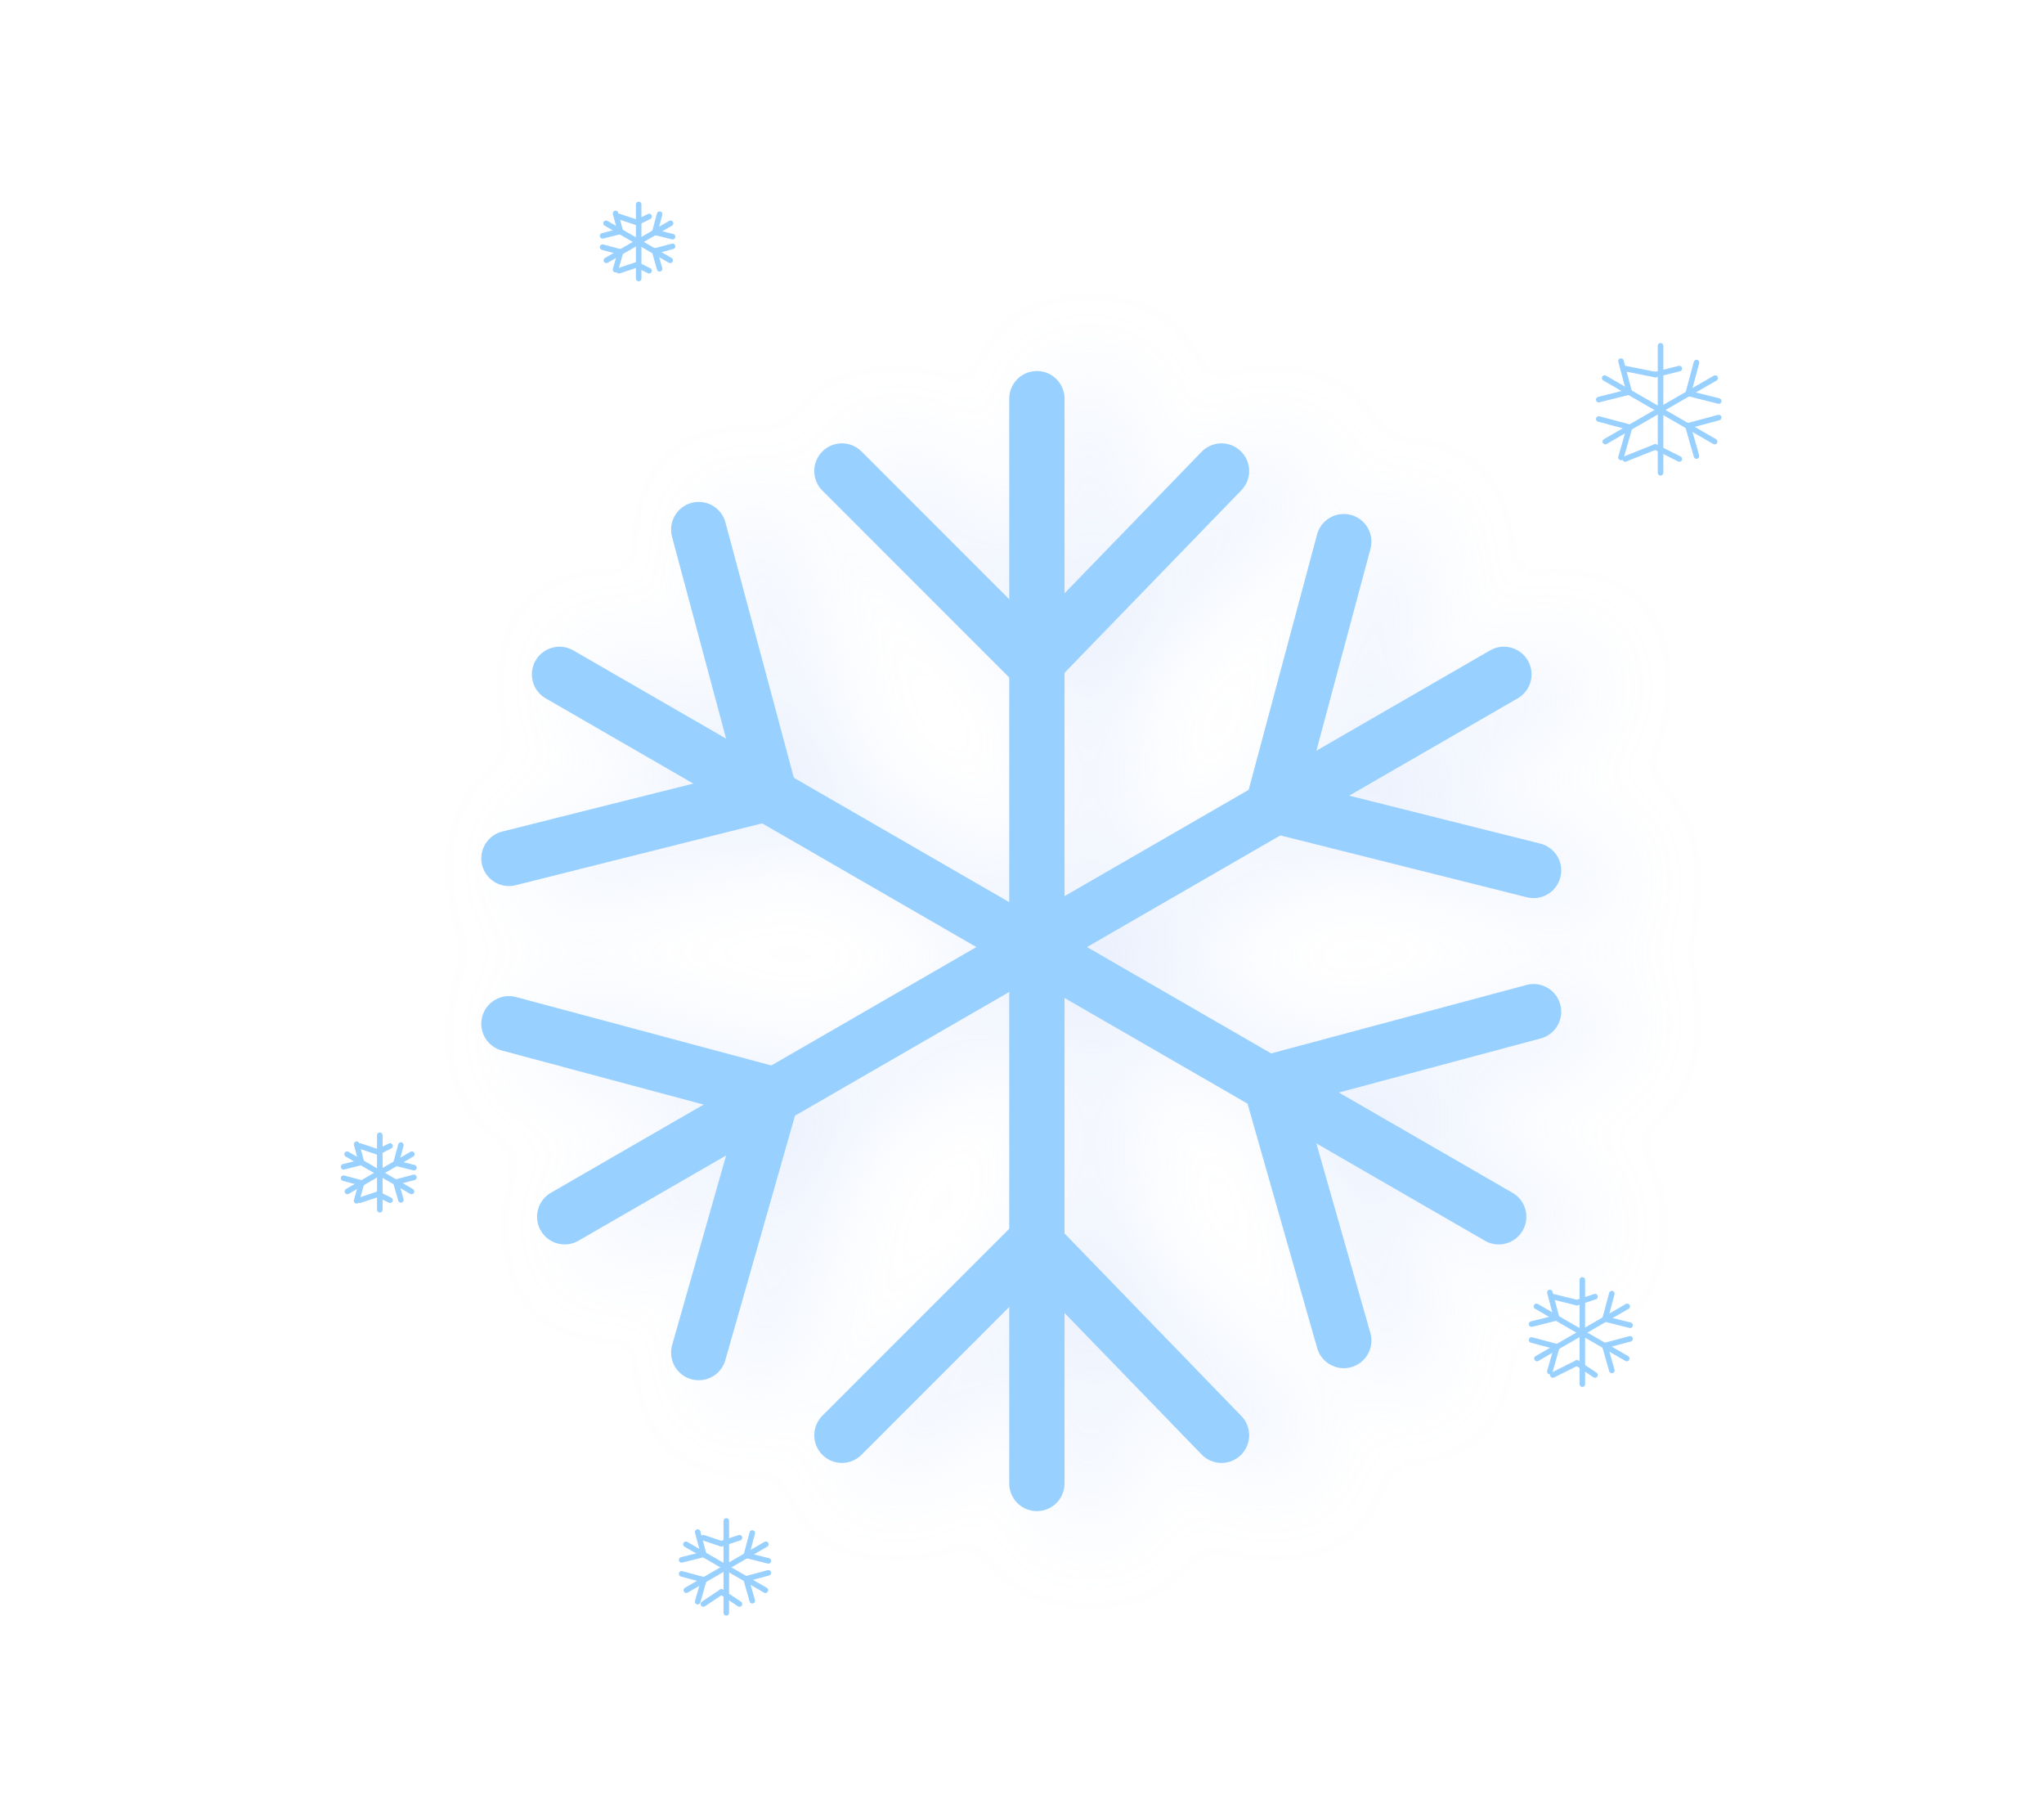
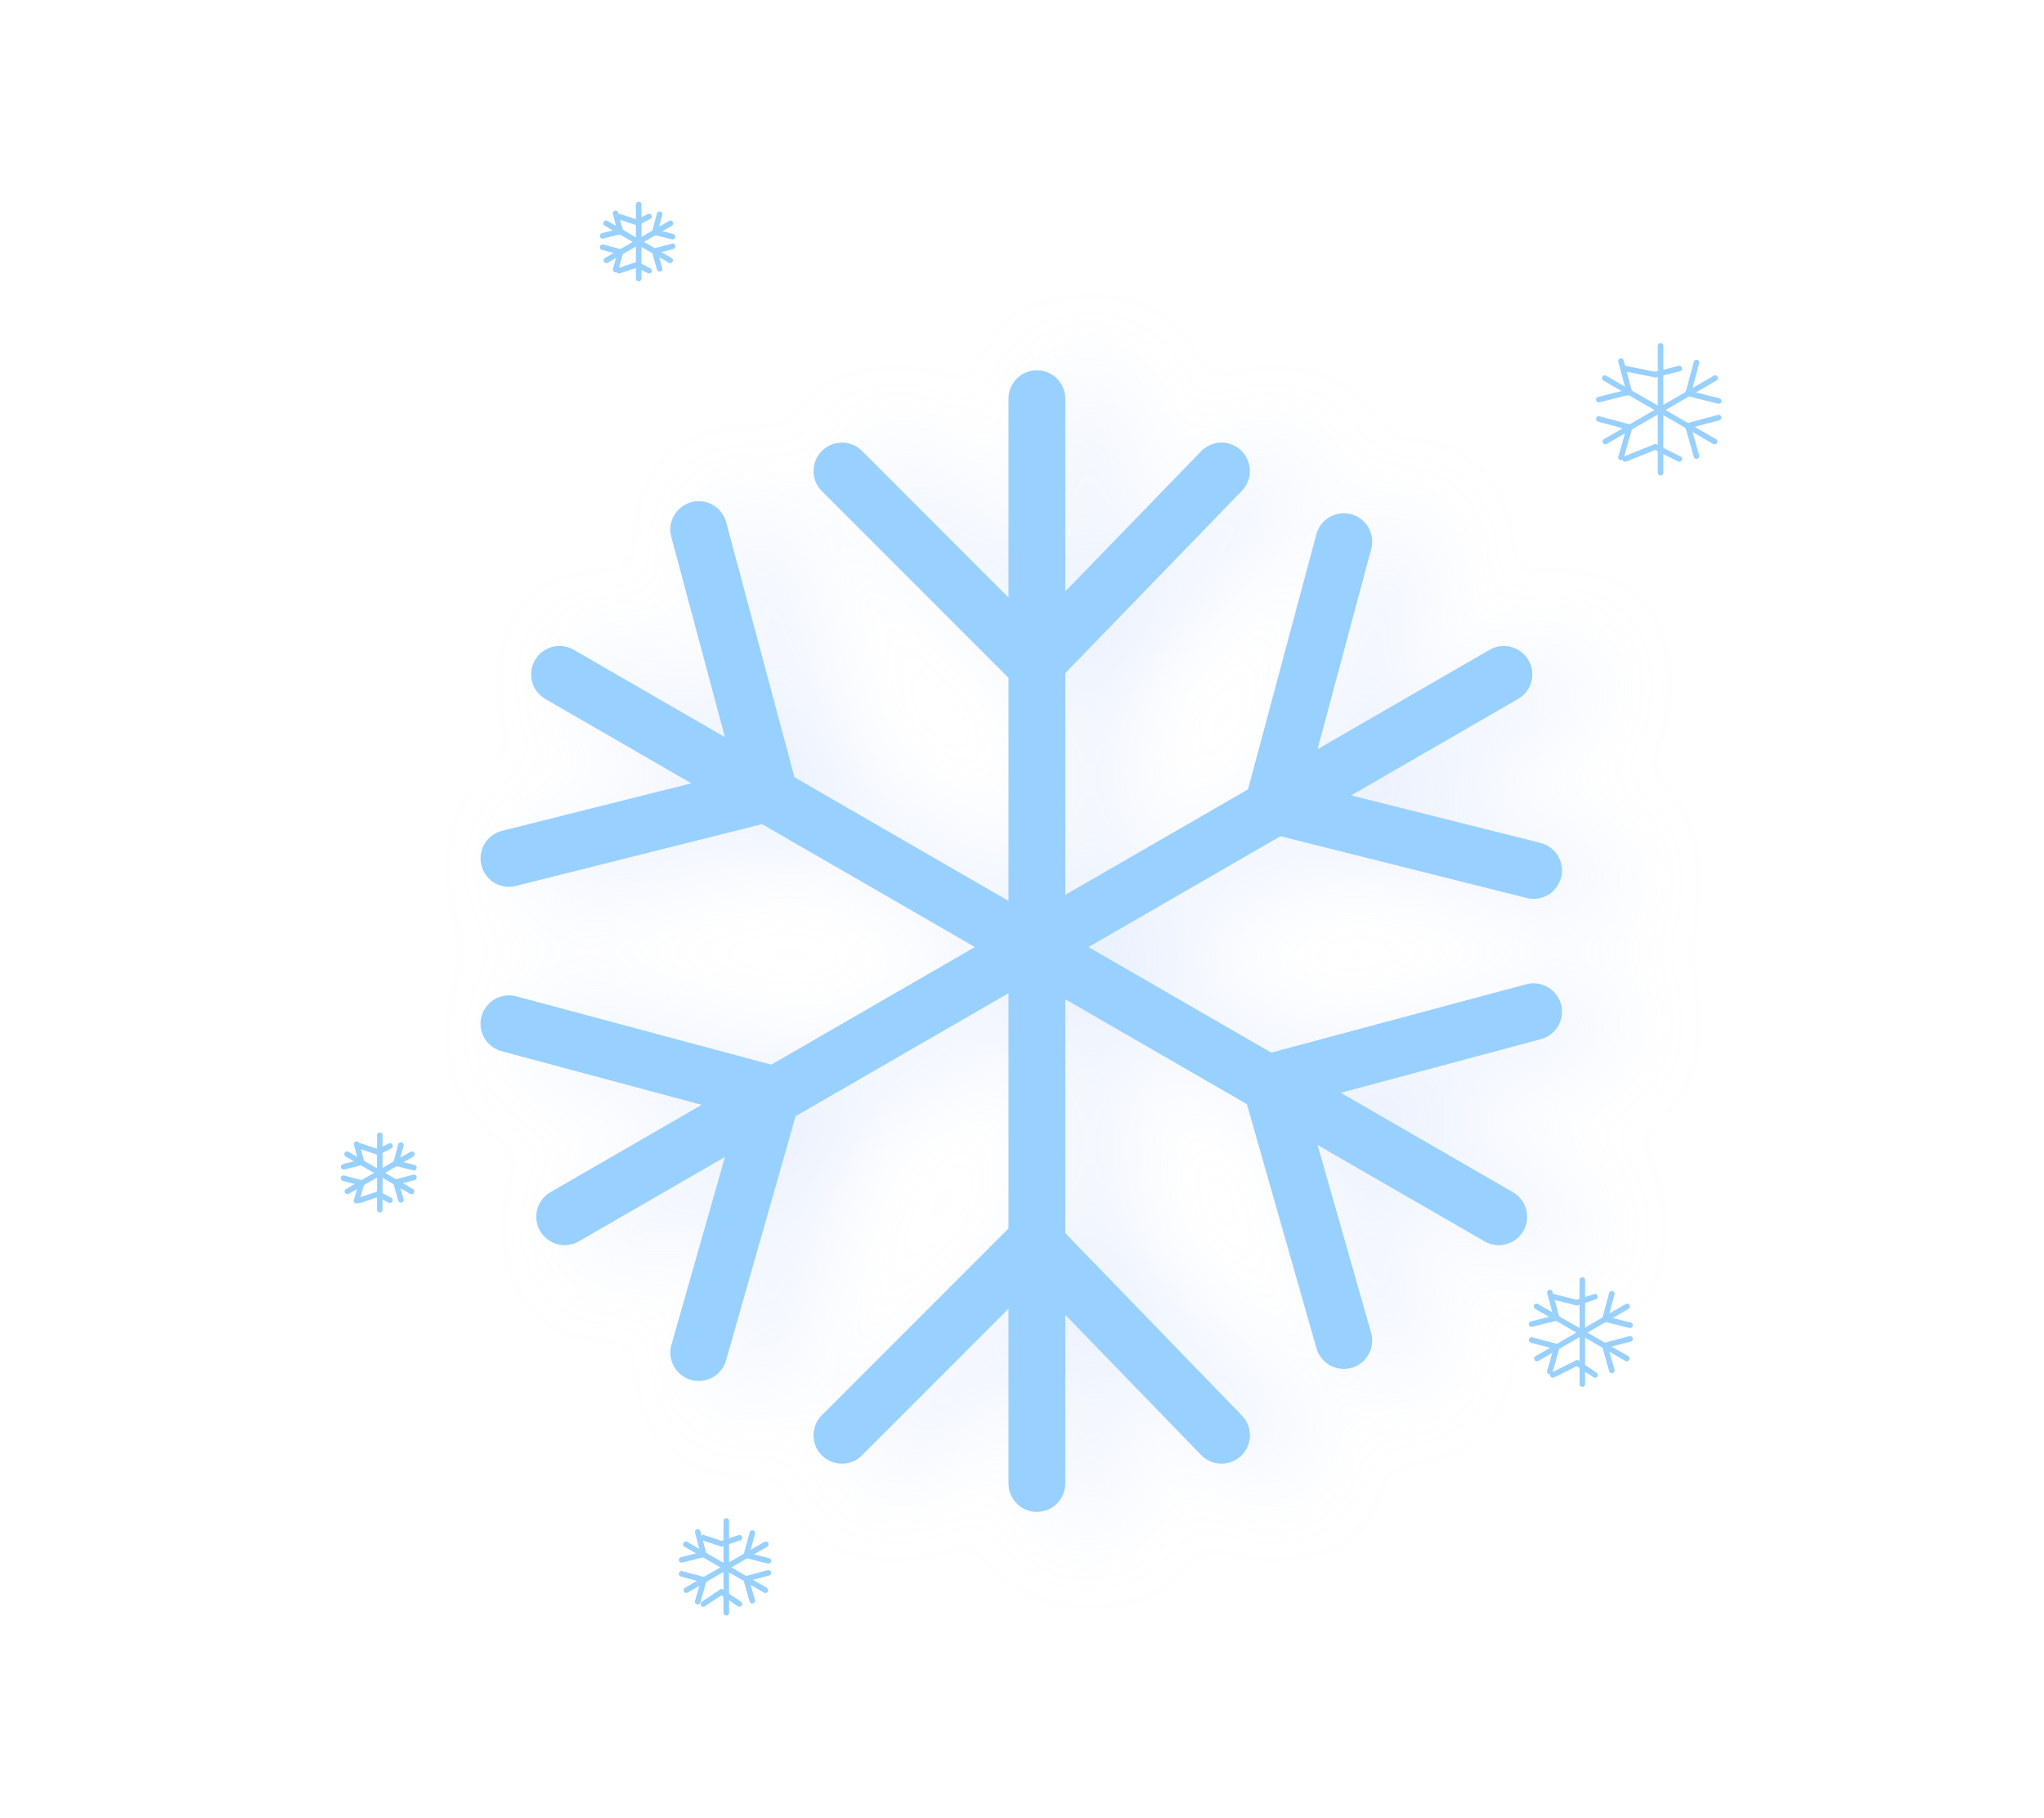
<svg xmlns="http://www.w3.org/2000/svg" width="90" height="80" viewBox="0 0 90 80" fill="none">
-   <g filter="url(#filter0_d_145_7201)">
-     <path d="M45.655 17.55V65.302" stroke="#98D0FF" stroke-width="2.435" stroke-linecap="round" />
-     <path d="M45.56 29.223L53.784 20.734" stroke="#98D0FF" stroke-width="2.435" stroke-linecap="round" />
-     <path d="M45.56 29.223L37.071 20.734" stroke="#98D0FF" stroke-width="2.435" stroke-linecap="round" />
-     <path d="M45.56 54.691L53.784 63.18" stroke="#98D0FF" stroke-width="2.435" stroke-linecap="round" />
-     <path d="M45.56 54.691L37.071 63.18" stroke="#98D0FF" stroke-width="2.435" stroke-linecap="round" />
-     <path d="M66.218 29.686L24.864 53.561" stroke="#98D0FF" stroke-width="2.435" stroke-linecap="round" />
-     <path d="M56.061 35.44L67.525 38.317" stroke="#98D0FF" stroke-width="2.435" stroke-linecap="round" />
-     <path d="M56.061 35.439L59.168 23.843" stroke="#98D0FF" stroke-width="2.435" stroke-linecap="round" />
-     <path d="M34.006 48.173L30.766 59.54" stroke="#98D0FF" stroke-width="2.435" stroke-linecap="round" />
-     <path d="M34.005 48.173L22.409 45.066" stroke="#98D0FF" stroke-width="2.435" stroke-linecap="round" />
-     <path d="M65.99 53.562L24.636 29.686" stroke="#98D0FF" stroke-width="2.435" stroke-linecap="round" />
-     <path d="M55.928 47.643L59.168 59.009" stroke="#98D0FF" stroke-width="2.435" stroke-linecap="round" />
-     <path d="M55.928 47.643L67.525 44.535" stroke="#98D0FF" stroke-width="2.435" stroke-linecap="round" />
-     <path d="M33.873 34.909L22.409 37.786" stroke="#98D0FF" stroke-width="2.435" stroke-linecap="round" />
-     <path d="M33.873 34.909L30.766 23.312" stroke="#98D0FF" stroke-width="2.435" stroke-linecap="round" />
+   <g filter="url(#filter0_d_178_1002)">
+     <path d="M45.655 17.55V65.302" stroke="#98D0FF" stroke-width="2.5" stroke-linecap="round" />
+     <path d="M45.56 29.223L53.784 20.734" stroke="#98D0FF" stroke-width="2.5" stroke-linecap="round" />
+     <path d="M45.56 29.223L37.071 20.734" stroke="#98D0FF" stroke-width="2.5" stroke-linecap="round" />
+     <path d="M45.56 54.691L53.784 63.18" stroke="#98D0FF" stroke-width="2.5" stroke-linecap="round" />
+     <path d="M45.56 54.691L37.071 63.18" stroke="#98D0FF" stroke-width="2.5" stroke-linecap="round" />
+     <path d="M66.218 29.686L24.863 53.561" stroke="#98D0FF" stroke-width="2.5" stroke-linecap="round" />
+     <path d="M56.061 35.44L67.525 38.317" stroke="#98D0FF" stroke-width="2.5" stroke-linecap="round" />
+     <path d="M56.061 35.439L59.168 23.843" stroke="#98D0FF" stroke-width="2.5" stroke-linecap="round" />
+     <path d="M34.006 48.173L30.766 59.54" stroke="#98D0FF" stroke-width="2.5" stroke-linecap="round" />
+     <path d="M34.006 48.173L22.409 45.066" stroke="#98D0FF" stroke-width="2.5" stroke-linecap="round" />
+     <path d="M65.99 53.562L24.636 29.686" stroke="#98D0FF" stroke-width="2.5" stroke-linecap="round" />
+     <path d="M55.928 47.643L59.168 59.009" stroke="#98D0FF" stroke-width="2.5" stroke-linecap="round" />
+     <path d="M55.928 47.643L67.525 44.535" stroke="#98D0FF" stroke-width="2.5" stroke-linecap="round" />
+     <path d="M33.873 34.909L22.409 37.786" stroke="#98D0FF" stroke-width="2.5" stroke-linecap="round" />
+     <path d="M33.873 34.909L30.766 23.312" stroke="#98D0FF" stroke-width="2.5" stroke-linecap="round" />
  </g>
-   <path d="M28.122 9V12.261" stroke="#98D0FF" stroke-width="0.244" stroke-linecap="round" />
-   <path d="M28.051 9.796L28.581 9.53" stroke="#98D0FF" stroke-width="0.244" stroke-linecap="round" />
-   <path d="M28.051 9.796L27.255 9.53" stroke="#98D0FF" stroke-width="0.244" stroke-linecap="round" />
-   <path d="M28.051 11.653L28.581 11.918" stroke="#98D0FF" stroke-width="0.244" stroke-linecap="round" />
-   <path d="M28.051 11.653L27.255 11.918" stroke="#98D0FF" stroke-width="0.244" stroke-linecap="round" />
+   <path d="M28.121 9V12.261" stroke="#98D0FF" stroke-width="0.244" stroke-linecap="round" />
+   <path d="M28.05 9.796L28.581 9.53" stroke="#98D0FF" stroke-width="0.244" stroke-linecap="round" />
+   <path d="M28.05 9.796L27.255 9.53" stroke="#98D0FF" stroke-width="0.244" stroke-linecap="round" />
+   <path d="M28.05 11.653L28.581 11.918" stroke="#98D0FF" stroke-width="0.244" stroke-linecap="round" />
+   <path d="M28.05 11.653L27.255 11.918" stroke="#98D0FF" stroke-width="0.244" stroke-linecap="round" />
  <path d="M29.525 9.829L26.7 11.46" stroke="#98D0FF" stroke-width="0.244" stroke-linecap="round" />
  <path d="M28.831 10.222L29.614 10.418" stroke="#98D0FF" stroke-width="0.244" stroke-linecap="round" />
-   <path d="M28.831 10.222L29.044 9.43" stroke="#98D0FF" stroke-width="0.244" stroke-linecap="round" />
+   <path d="M28.831 10.222L29.043 9.43" stroke="#98D0FF" stroke-width="0.244" stroke-linecap="round" />
  <path d="M27.325 11.092L27.104 11.868" stroke="#98D0FF" stroke-width="0.244" stroke-linecap="round" />
  <path d="M27.325 11.092L26.533 10.88" stroke="#98D0FF" stroke-width="0.244" stroke-linecap="round" />
  <path d="M29.508 11.46L26.684 9.829" stroke="#98D0FF" stroke-width="0.244" stroke-linecap="round" />
-   <path d="M28.823 11.055L29.044 11.832" stroke="#98D0FF" stroke-width="0.244" stroke-linecap="round" />
+   <path d="M28.822 11.055L29.043 11.832" stroke="#98D0FF" stroke-width="0.244" stroke-linecap="round" />
  <path d="M28.822 11.055L29.614 10.843" stroke="#98D0FF" stroke-width="0.244" stroke-linecap="round" />
  <path d="M27.315 10.185L26.532 10.382" stroke="#98D0FF" stroke-width="0.244" stroke-linecap="round" />
-   <path d="M27.316 10.185L27.103 9.394" stroke="#98D0FF" stroke-width="0.244" stroke-linecap="round" />
+   <path d="M27.315 10.185L27.103 9.394" stroke="#98D0FF" stroke-width="0.244" stroke-linecap="round" />
  <path d="M73.116 15.222V20.812" stroke="#98D0FF" stroke-width="0.244" stroke-linecap="round" />
  <path d="M72.883 16.49L73.944 16.224" stroke="#98D0FF" stroke-width="0.244" stroke-linecap="round" />
  <path d="M72.883 16.49L71.557 16.224" stroke="#98D0FF" stroke-width="0.244" stroke-linecap="round" />
  <path d="M72.883 19.674L73.944 20.204" stroke="#98D0FF" stroke-width="0.244" stroke-linecap="round" />
  <path d="M72.883 19.673L71.557 20.204" stroke="#98D0FF" stroke-width="0.244" stroke-linecap="round" />
  <path d="M75.525 16.642L70.683 19.438" stroke="#98D0FF" stroke-width="0.244" stroke-linecap="round" />
  <path d="M74.335 17.316L75.678 17.653" stroke="#98D0FF" stroke-width="0.244" stroke-linecap="round" />
  <path d="M74.335 17.316L74.699 15.958" stroke="#98D0FF" stroke-width="0.244" stroke-linecap="round" />
  <path d="M71.753 18.807L71.374 20.137" stroke="#98D0FF" stroke-width="0.244" stroke-linecap="round" />
-   <path d="M71.753 18.807L70.395 18.443" stroke="#98D0FF" stroke-width="0.244" stroke-linecap="round" />
-   <path d="M75.497 19.438L70.655 16.643" stroke="#98D0FF" stroke-width="0.244" stroke-linecap="round" />
-   <path d="M74.319 18.745L74.698 20.076" stroke="#98D0FF" stroke-width="0.244" stroke-linecap="round" />
+   <path d="M71.754 18.807L70.396 18.443" stroke="#98D0FF" stroke-width="0.244" stroke-linecap="round" />
+   <path d="M75.497 19.438L70.656 16.643" stroke="#98D0FF" stroke-width="0.244" stroke-linecap="round" />
+   <path d="M74.319 18.745L74.699 20.076" stroke="#98D0FF" stroke-width="0.244" stroke-linecap="round" />
  <path d="M74.319 18.745L75.677 18.381" stroke="#98D0FF" stroke-width="0.244" stroke-linecap="round" />
  <path d="M71.737 17.254L70.395 17.591" stroke="#98D0FF" stroke-width="0.244" stroke-linecap="round" />
  <path d="M71.737 17.254L71.374 15.896" stroke="#98D0FF" stroke-width="0.244" stroke-linecap="round" />
  <path d="M69.672 56.341V60.931" stroke="#98D0FF" stroke-width="0.244" stroke-linecap="round" />
-   <path d="M69.434 57.343L70.23 57.078" stroke="#98D0FF" stroke-width="0.244" stroke-linecap="round" />
+   <path d="M69.435 57.343L70.23 57.078" stroke="#98D0FF" stroke-width="0.244" stroke-linecap="round" />
  <path d="M69.435 57.343L68.374 57.078" stroke="#98D0FF" stroke-width="0.244" stroke-linecap="round" />
-   <path d="M69.434 59.996L70.23 60.527" stroke="#98D0FF" stroke-width="0.244" stroke-linecap="round" />
+   <path d="M69.435 59.996L70.23 60.527" stroke="#98D0FF" stroke-width="0.244" stroke-linecap="round" />
  <path d="M69.435 59.996L68.374 60.527" stroke="#98D0FF" stroke-width="0.244" stroke-linecap="round" />
  <path d="M71.649 57.507L67.674 59.802" stroke="#98D0FF" stroke-width="0.244" stroke-linecap="round" />
-   <path d="M70.673 58.06L71.775 58.337" stroke="#98D0FF" stroke-width="0.244" stroke-linecap="round" />
+   <path d="M70.672 58.06L71.774 58.337" stroke="#98D0FF" stroke-width="0.244" stroke-linecap="round" />
  <path d="M70.672 58.06L70.971 56.946" stroke="#98D0FF" stroke-width="0.244" stroke-linecap="round" />
  <path d="M68.552 59.284L68.241 60.377" stroke="#98D0FF" stroke-width="0.244" stroke-linecap="round" />
  <path d="M68.552 59.284L67.438 58.986" stroke="#98D0FF" stroke-width="0.244" stroke-linecap="round" />
  <path d="M71.628 59.802L67.653 57.507" stroke="#98D0FF" stroke-width="0.244" stroke-linecap="round" />
  <path d="M70.66 59.233L70.972 60.326" stroke="#98D0FF" stroke-width="0.244" stroke-linecap="round" />
-   <path d="M70.661 59.233L71.775 58.935" stroke="#98D0FF" stroke-width="0.244" stroke-linecap="round" />
-   <path d="M68.54 58.01L67.439 58.286" stroke="#98D0FF" stroke-width="0.244" stroke-linecap="round" />
-   <path d="M68.541 58.01L68.242 56.895" stroke="#98D0FF" stroke-width="0.244" stroke-linecap="round" />
+   <path d="M70.66 59.233L71.775 58.935" stroke="#98D0FF" stroke-width="0.244" stroke-linecap="round" />
+   <path d="M68.54 58.01L67.438 58.286" stroke="#98D0FF" stroke-width="0.244" stroke-linecap="round" />
+   <path d="M68.54 58.01L68.242 56.895" stroke="#98D0FF" stroke-width="0.244" stroke-linecap="round" />
  <path d="M31.98 66.952V70.996" stroke="#98D0FF" stroke-width="0.244" stroke-linecap="round" />
  <path d="M31.765 67.955L32.56 67.69" stroke="#98D0FF" stroke-width="0.244" stroke-linecap="round" />
-   <path d="M31.765 67.955L30.969 67.69" stroke="#98D0FF" stroke-width="0.244" stroke-linecap="round" />
+   <path d="M31.764 67.955L30.968 67.69" stroke="#98D0FF" stroke-width="0.244" stroke-linecap="round" />
  <path d="M31.765 70.077L32.56 70.608" stroke="#98D0FF" stroke-width="0.244" stroke-linecap="round" />
-   <path d="M31.765 70.077L30.969 70.608" stroke="#98D0FF" stroke-width="0.244" stroke-linecap="round" />
-   <path d="M33.722 67.978L30.22 70" stroke="#98D0FF" stroke-width="0.244" stroke-linecap="round" />
+   <path d="M31.764 70.077L30.968 70.608" stroke="#98D0FF" stroke-width="0.244" stroke-linecap="round" />
+   <path d="M33.722 67.978L30.22 69.999" stroke="#98D0FF" stroke-width="0.244" stroke-linecap="round" />
  <path d="M32.862 68.465L33.833 68.709" stroke="#98D0FF" stroke-width="0.244" stroke-linecap="round" />
  <path d="M32.862 68.465L33.125 67.483" stroke="#98D0FF" stroke-width="0.244" stroke-linecap="round" />
  <path d="M30.994 69.543L30.719 70.506" stroke="#98D0FF" stroke-width="0.244" stroke-linecap="round" />
  <path d="M30.994 69.543L30.012 69.28" stroke="#98D0FF" stroke-width="0.244" stroke-linecap="round" />
-   <path d="M33.702 70.001L30.201 67.98" stroke="#98D0FF" stroke-width="0.244" stroke-linecap="round" />
-   <path d="M32.85 69.5L33.124 70.463" stroke="#98D0FF" stroke-width="0.244" stroke-linecap="round" />
-   <path d="M32.85 69.5L33.831 69.237" stroke="#98D0FF" stroke-width="0.244" stroke-linecap="round" />
+   <path d="M33.702 70.001L30.2 67.98" stroke="#98D0FF" stroke-width="0.244" stroke-linecap="round" />
+   <path d="M32.849 69.5L33.124 70.463" stroke="#98D0FF" stroke-width="0.244" stroke-linecap="round" />
+   <path d="M32.849 69.5L33.831 69.237" stroke="#98D0FF" stroke-width="0.244" stroke-linecap="round" />
  <path d="M30.983 68.422L30.012 68.666" stroke="#98D0FF" stroke-width="0.244" stroke-linecap="round" />
  <path d="M30.983 68.422L30.72 67.44" stroke="#98D0FF" stroke-width="0.244" stroke-linecap="round" />
  <path d="M16.723 49.973V53.253" stroke="#98D0FF" stroke-width="0.244" stroke-linecap="round" />
-   <path d="M16.644 50.711L17.175 50.446" stroke="#98D0FF" stroke-width="0.244" stroke-linecap="round" />
+   <path d="M16.644 50.711L17.174 50.446" stroke="#98D0FF" stroke-width="0.244" stroke-linecap="round" />
  <path d="M16.644 50.711L15.848 50.446" stroke="#98D0FF" stroke-width="0.244" stroke-linecap="round" />
-   <path d="M16.644 52.568L17.175 52.833" stroke="#98D0FF" stroke-width="0.244" stroke-linecap="round" />
+   <path d="M16.644 52.568L17.174 52.833" stroke="#98D0FF" stroke-width="0.244" stroke-linecap="round" />
  <path d="M16.644 52.568L15.848 52.833" stroke="#98D0FF" stroke-width="0.244" stroke-linecap="round" />
  <path d="M18.135 50.807L15.295 52.447" stroke="#98D0FF" stroke-width="0.244" stroke-linecap="round" />
  <path d="M17.438 51.202L18.225 51.4" stroke="#98D0FF" stroke-width="0.244" stroke-linecap="round" />
  <path d="M17.438 51.202L17.651 50.406" stroke="#98D0FF" stroke-width="0.244" stroke-linecap="round" />
  <path d="M15.922 52.077L15.7 52.857" stroke="#98D0FF" stroke-width="0.244" stroke-linecap="round" />
-   <path d="M15.923 52.077L15.127 51.863" stroke="#98D0FF" stroke-width="0.244" stroke-linecap="round" />
-   <path d="M18.121 52.447L15.281 50.807" stroke="#98D0FF" stroke-width="0.244" stroke-linecap="round" />
-   <path d="M17.43 52.04L17.652 52.82" stroke="#98D0FF" stroke-width="0.244" stroke-linecap="round" />
-   <path d="M17.429 52.04L18.226 51.827" stroke="#98D0FF" stroke-width="0.244" stroke-linecap="round" />
-   <path d="M15.915 51.165L15.128 51.363" stroke="#98D0FF" stroke-width="0.244" stroke-linecap="round" />
-   <path d="M15.916 51.165L15.702 50.369" stroke="#98D0FF" stroke-width="0.244" stroke-linecap="round" />
+   <path d="M15.922 52.077L15.126 51.863" stroke="#98D0FF" stroke-width="0.244" stroke-linecap="round" />
+   <path d="M18.122 52.447L15.281 50.807" stroke="#98D0FF" stroke-width="0.244" stroke-linecap="round" />
+   <path d="M17.43 52.04L17.653 52.82" stroke="#98D0FF" stroke-width="0.244" stroke-linecap="round" />
+   <path d="M17.43 52.04L18.226 51.827" stroke="#98D0FF" stroke-width="0.244" stroke-linecap="round" />
+   <path d="M15.916 51.165L15.129 51.363" stroke="#98D0FF" stroke-width="0.244" stroke-linecap="round" />
+   <path d="M15.916 51.165L15.703 50.369" stroke="#98D0FF" stroke-width="0.244" stroke-linecap="round" />
  <defs>
-     <filter id="filter0_d_145_7201" x="19.5" y="12.795" width="55.552" height="58.187" filterUnits="userSpaceOnUse" color-interpolation-filters="sRGB">
+     <filter id="filter0_d_178_1002" x="19.468" y="12.762" width="55.617" height="58.252" filterUnits="userSpaceOnUse" color-interpolation-filters="sRGB">
      <feFlood flood-opacity="0" result="BackgroundImageFix" />
      <feColorMatrix in="SourceAlpha" type="matrix" values="0 0 0 0 0 0 0 0 0 0 0 0 0 0 0 0 0 0 127 0" result="hardAlpha" />
      <feOffset dx="2.31" dy="0.462" />
      <feGaussianBlur stdDeviation="2" />
      <feColorMatrix type="matrix" values="0 0 0 0 0.69 0 0 0 0 0.786 0 0 0 0 0.972 0 0 0 0.28 0" />
-       <feBlend mode="normal" in2="BackgroundImageFix" result="effect1_dropShadow_145_7201" />
-       <feBlend mode="normal" in="SourceGraphic" in2="effect1_dropShadow_145_7201" result="shape" />
+       <feBlend mode="normal" in2="BackgroundImageFix" result="effect1_dropShadow_178_1002" />
+       <feBlend mode="normal" in="SourceGraphic" in2="effect1_dropShadow_178_1002" result="shape" />
    </filter>
  </defs>
</svg>
